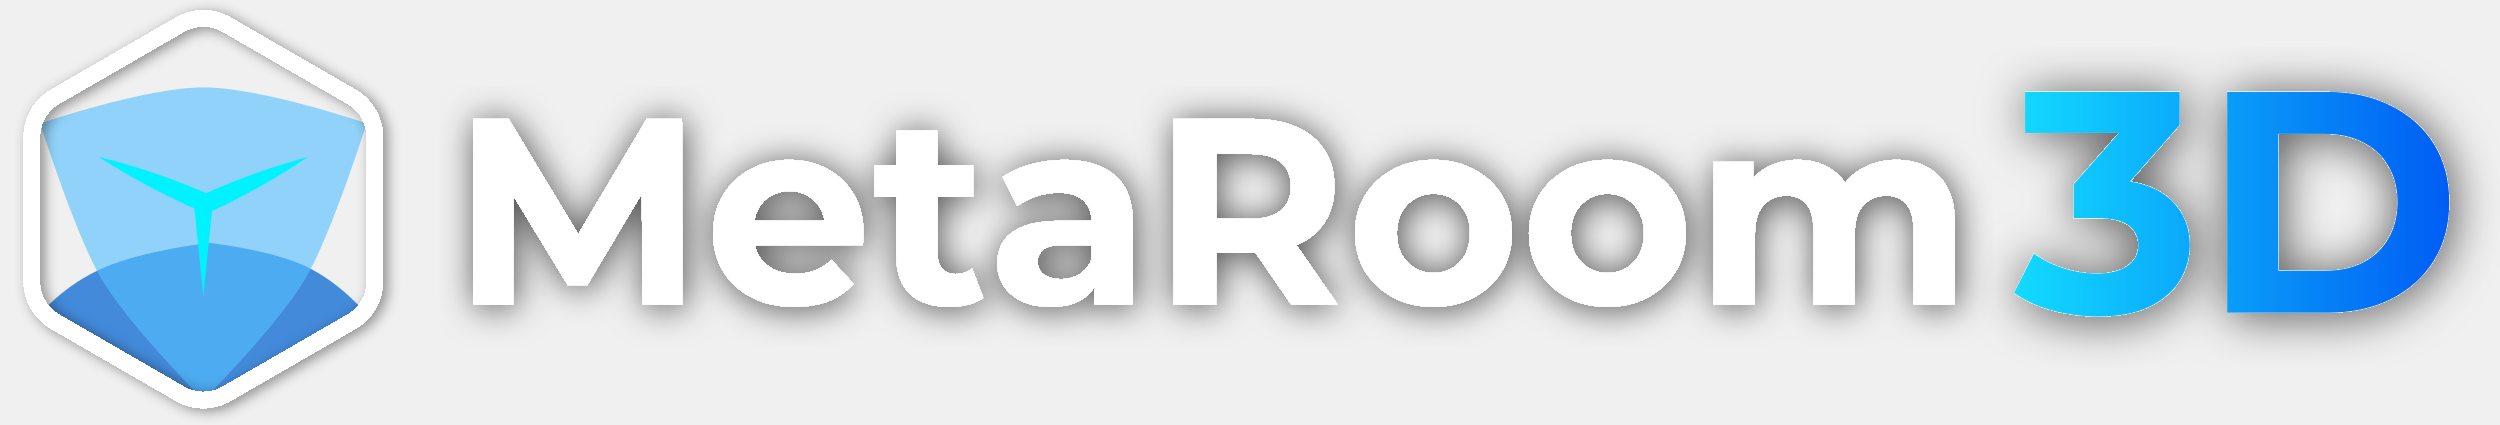
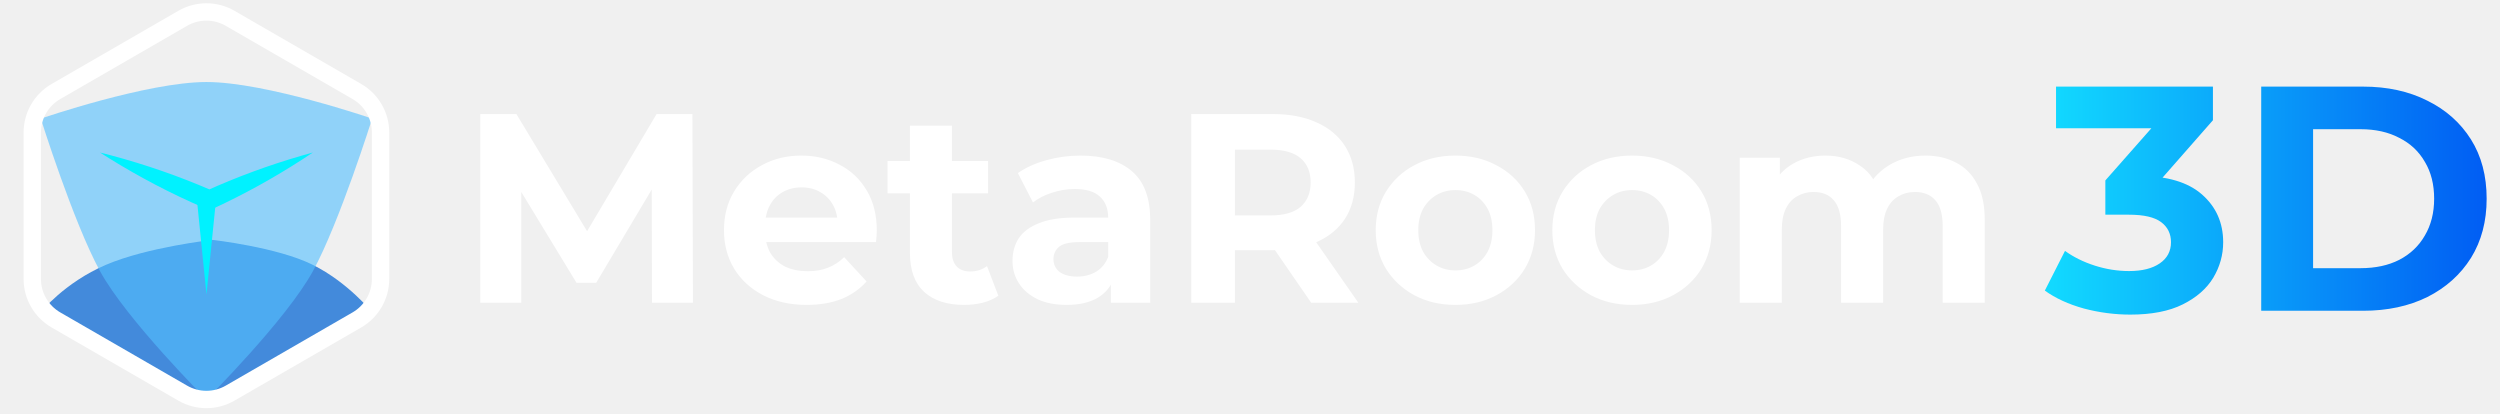
- <svg xmlns="http://www.w3.org/2000/svg" width="1462" height="248" viewBox="0 0 1462 248" fill="none">
-   <path d="M60.966 156.426C84.813 146.206 122.285 142.03 122.285 142.03C122.285 142.03 159.759 146.206 180.198 156.426C200.639 166.646 214.265 183.677 214.265 183.677L122.285 234.767L23.492 183.677C23.492 183.677 37.119 166.646 60.966 156.426Z" fill="#0063D3" fill-opacity="0.72" />
-   <path d="M118.924 51.107C153.006 51.107 214.355 72.18 214.355 72.18C214.355 72.18 195.609 131.888 180.272 159.986C164.958 188.042 119.063 233.827 118.924 233.966C118.84 233.883 72.898 188.059 57.575 159.986C42.238 131.888 23.492 72.18 23.492 72.18C23.492 72.18 84.841 51.107 118.924 51.107Z" fill="#54C0FF" fill-opacity="0.61" />
-   <g filter="url(#filter0_d_258_117)">
-     <path d="M105.269 14.4C113.701 9.531 124.09 9.531 132.522 14.4L205.577 56.578C214.009 61.446 219.204 70.443 219.204 80.18V164.537C219.204 174.273 214.009 183.27 205.577 188.138L132.522 230.317C124.09 235.185 113.701 235.185 105.269 230.317L32.214 188.138C23.782 183.27 18.587 174.273 18.587 164.537V80.18C18.587 70.443 23.782 61.446 32.214 56.578L105.269 14.4Z" stroke="white" stroke-width="10" shape-rendering="crispEdges" />
-   </g>
-   <path d="M57.569 91.699C59.477 92.923 61.392 94.13 63.315 95.32C80.617 106.032 98.509 115.381 116.989 123.366C117.479 123.578 117.969 123.789 118.46 123.998L120.681 124.968L122.927 123.951C140.717 115.728 157.922 106.224 174.541 95.441C176.438 94.211 178.327 92.963 180.208 91.699C178.022 92.296 175.843 92.91 173.671 93.541C154.646 99.066 136.207 105.87 118.353 113.954L122.821 113.907C122.332 113.693 121.842 113.48 121.353 113.269C102.872 105.283 83.802 98.661 64.144 93.402C61.959 92.817 59.768 92.25 57.569 91.699Z" fill="#00F2FF" />
-   <path d="M124.424 118.953C120.757 118.953 117.09 118.953 113.424 118.953C113.515 119.861 113.607 120.77 113.699 121.678C115.349 138.03 116.999 154.382 118.649 170.734C118.74 171.643 118.832 172.551 118.924 173.459C119.015 172.551 119.107 171.643 119.199 170.734C120.849 154.382 122.499 138.03 124.149 121.678C124.24 120.77 124.332 119.861 124.424 118.953Z" fill="#00F2FF" />
-   <g filter="url(#filter1_d_258_117)">
-     <path d="M276.647 178.245V69.567H297.451L343.717 146.262H332.694L378.183 69.567H398.832L399.142 178.245H375.544L375.389 105.741H379.736L343.406 166.756H332.073L294.967 105.741H300.245V178.245H276.647ZM464.672 179.487C455.15 179.487 446.766 177.624 439.521 173.898C432.379 170.172 426.842 165.1 422.908 158.683C418.975 152.162 417.009 144.762 417.009 136.481C417.009 128.098 418.924 120.697 422.753 114.28C426.686 107.759 432.017 102.688 438.744 99.065C445.472 95.339 453.08 93.476 461.567 93.476C469.744 93.476 477.092 95.236 483.613 98.755C490.237 102.17 495.464 107.138 499.294 113.659C503.123 120.076 505.038 127.787 505.038 136.792C505.038 137.723 504.986 138.81 504.883 140.052C504.779 141.191 504.676 142.278 504.572 143.313H436.726V129.184H491.841L482.526 133.376C482.526 129.029 481.646 125.251 479.887 122.043C478.127 118.834 475.695 116.35 472.59 114.59C469.485 112.727 465.862 111.796 461.722 111.796C457.582 111.796 453.908 112.727 450.699 114.59C447.594 116.35 445.162 118.886 443.402 122.198C441.643 125.407 440.763 129.236 440.763 133.687V137.413C440.763 141.967 441.746 146.004 443.713 149.523C445.783 152.938 448.629 155.578 452.252 157.441C455.978 159.2 460.325 160.08 465.293 160.08C469.744 160.08 473.625 159.407 476.937 158.062C480.353 156.716 483.458 154.698 486.252 152.007L499.138 165.98C495.309 170.327 490.496 173.691 484.7 176.071C478.904 178.348 472.228 179.487 464.672 179.487ZM555.319 179.487C545.486 179.487 537.827 177.003 532.341 172.035C526.855 166.963 524.112 159.459 524.112 149.523V76.243H548.332V149.212C548.332 152.731 549.264 155.474 551.127 157.441C552.99 159.304 555.526 160.235 558.734 160.235C562.564 160.235 565.824 159.2 568.515 157.13L575.036 174.208C572.552 175.968 569.55 177.313 566.031 178.245C562.616 179.073 559.045 179.487 555.319 179.487ZM511.226 115.212V96.581H569.136V115.212H511.226ZM639.865 178.245V161.943L638.313 158.372V129.184C638.313 124.009 636.709 119.973 633.5 117.075C630.395 114.176 625.582 112.727 619.061 112.727C614.611 112.727 610.212 113.452 605.865 114.901C601.621 116.247 597.999 118.11 594.997 120.49L586.303 103.567C590.857 100.359 596.342 97.875 602.76 96.115C609.177 94.356 615.697 93.476 622.322 93.476C635.053 93.476 644.937 96.478 651.975 102.481C659.013 108.484 662.533 117.851 662.533 130.582V178.245H639.865ZM614.404 179.487C607.883 179.487 602.294 178.4 597.636 176.226C592.979 173.949 589.408 170.896 586.924 167.066C584.44 163.237 583.198 158.941 583.198 154.18C583.198 149.212 584.388 144.865 586.768 141.139C589.253 137.413 593.134 134.515 598.413 132.445C603.691 130.271 610.574 129.184 619.061 129.184H641.263V143.313H621.701C616.008 143.313 612.075 144.244 609.901 146.107C607.831 147.97 606.796 150.299 606.796 153.094C606.796 156.199 607.987 158.683 610.367 160.546C612.851 162.305 616.215 163.185 620.459 163.185C624.495 163.185 628.118 162.254 631.326 160.391C634.535 158.424 636.864 155.578 638.313 151.852L642.039 163.03C640.279 168.412 637.071 172.5 632.413 175.295C627.756 178.089 621.752 179.487 614.404 179.487ZM686.16 178.245V69.567H733.202C742.932 69.567 751.315 71.171 758.354 74.38C765.392 77.485 770.826 81.987 774.655 87.887C778.485 93.786 780.4 100.825 780.4 109.001C780.4 117.075 778.485 124.061 774.655 129.961C770.826 135.757 765.392 140.207 758.354 143.313C751.315 146.418 742.932 147.97 733.202 147.97H700.133L711.311 136.947V178.245H686.16ZM755.248 178.245L728.079 138.81H754.938L782.418 178.245H755.248ZM711.311 139.742L700.133 127.942H731.805C739.568 127.942 745.364 126.286 749.194 122.974C753.023 119.559 754.938 114.901 754.938 109.001C754.938 102.998 753.023 98.341 749.194 95.028C745.364 91.716 739.568 90.06 731.805 90.06H700.133L711.311 78.106V139.742ZM838.364 179.487C829.463 179.487 821.545 177.624 814.61 173.898C807.779 170.172 802.345 165.1 798.308 158.683C794.375 152.162 792.409 144.762 792.409 136.481C792.409 128.098 794.375 120.697 798.308 114.28C802.345 107.759 807.779 102.688 814.61 99.065C821.545 95.339 829.463 93.476 838.364 93.476C847.162 93.476 855.028 95.339 861.963 99.065C868.897 102.688 874.331 107.708 878.264 114.125C882.198 120.542 884.164 127.994 884.164 136.481C884.164 144.762 882.198 152.162 878.264 158.683C874.331 165.1 868.897 170.172 861.963 173.898C855.028 177.624 847.162 179.487 838.364 179.487ZM838.364 159.614C842.401 159.614 846.023 158.683 849.232 156.82C852.44 154.957 854.976 152.317 856.839 148.902C858.702 145.383 859.634 141.242 859.634 136.481C859.634 131.617 858.702 127.477 856.839 124.061C854.976 120.645 852.44 118.006 849.232 116.143C846.023 114.28 842.401 113.348 838.364 113.348C834.327 113.348 830.705 114.28 827.496 116.143C824.288 118.006 821.7 120.645 819.734 124.061C817.871 127.477 816.939 131.617 816.939 136.481C816.939 141.242 817.871 145.383 819.734 148.902C821.7 152.317 824.288 154.957 827.496 156.82C830.705 158.683 834.327 159.614 838.364 159.614ZM940.098 179.487C931.197 179.487 923.279 177.624 916.344 173.898C909.513 170.172 904.079 165.1 900.042 158.683C896.109 152.162 894.143 144.762 894.143 136.481C894.143 128.098 896.109 120.697 900.042 114.28C904.079 107.759 909.513 102.688 916.344 99.065C923.279 95.339 931.197 93.476 940.098 93.476C948.896 93.476 956.762 95.339 963.697 99.065C970.631 102.688 976.065 107.708 979.998 114.125C983.932 120.542 985.898 127.994 985.898 136.481C985.898 144.762 983.932 152.162 979.998 158.683C976.065 165.1 970.631 170.172 963.697 173.898C956.762 177.624 948.896 179.487 940.098 179.487ZM940.098 159.614C944.135 159.614 947.757 158.683 950.966 156.82C954.174 154.957 956.71 152.317 958.573 148.902C960.436 145.383 961.368 141.242 961.368 136.481C961.368 131.617 960.436 127.477 958.573 124.061C956.71 120.645 954.174 118.006 950.966 116.143C947.757 114.28 944.135 113.348 940.098 113.348C936.061 113.348 932.439 114.28 929.23 116.143C926.022 118.006 923.434 120.645 921.468 124.061C919.605 127.477 918.673 131.617 918.673 136.481C918.673 141.242 919.605 145.383 921.468 148.902C923.434 152.317 926.022 154.957 929.23 156.82C932.439 158.683 936.061 159.614 940.098 159.614ZM1109.06 93.476C1115.68 93.476 1121.53 94.822 1126.6 97.513C1131.78 100.1 1135.81 104.137 1138.71 109.622C1141.71 115.005 1143.21 121.939 1143.21 130.426V178.245H1118.99V134.153C1118.99 127.425 1117.6 122.457 1114.8 119.248C1112.01 116.04 1108.07 114.435 1103 114.435C1099.48 114.435 1096.33 115.263 1093.53 116.919C1090.74 118.472 1088.56 120.852 1087.01 124.061C1085.46 127.27 1084.68 131.358 1084.68 136.326V178.245H1060.46V134.153C1060.46 127.425 1059.07 122.457 1056.27 119.248C1053.58 116.04 1049.7 114.435 1044.63 114.435C1041.11 114.435 1037.95 115.263 1035.16 116.919C1032.36 118.472 1030.19 120.852 1028.64 124.061C1027.08 127.27 1026.31 131.358 1026.31 136.326V178.245H1002.09V94.718H1025.22V117.54L1020.87 110.864C1023.77 105.172 1027.86 100.876 1033.14 97.978C1038.52 94.977 1044.63 93.476 1051.46 93.476C1059.12 93.476 1065.79 95.442 1071.49 99.376C1077.28 103.205 1081.11 109.105 1082.97 117.075L1074.44 114.746C1077.23 108.225 1081.68 103.05 1087.79 99.22C1094 95.391 1101.09 93.476 1109.06 93.476Z" fill="white" />
-   </g>
-   <g filter="url(#filter2_d_258_117)">
-     <path d="M1227.06 185.078C1218.09 185.078 1209.17 183.91 1200.32 181.573C1191.46 179.114 1183.96 175.671 1177.82 171.244L1189.44 148.373C1194.35 151.939 1200.07 154.767 1206.59 156.857C1213.11 158.948 1219.68 159.993 1226.33 159.993C1233.83 159.993 1239.73 158.517 1244.03 155.566C1248.34 152.615 1250.49 148.557 1250.49 143.393C1250.49 138.474 1248.58 134.601 1244.77 131.773C1240.96 128.944 1234.81 127.53 1226.33 127.53H1212.68V107.794L1248.64 67.032L1251.96 77.73H1184.27V53.752H1274.65V73.118L1238.87 113.881L1223.74 105.212H1232.41C1248.27 105.212 1260.26 108.778 1268.38 115.91C1276.49 123.042 1280.55 132.203 1280.55 143.393C1280.55 150.648 1278.65 157.472 1274.83 163.866C1271.02 170.138 1265.18 175.241 1257.31 179.175C1249.44 183.11 1239.36 185.078 1227.06 185.078ZM1302.46 182.864V53.752H1361.12C1375.14 53.752 1387.49 56.457 1398.19 61.867C1408.89 67.155 1417.25 74.594 1423.28 84.185C1429.3 93.776 1432.31 105.151 1432.31 118.308C1432.31 131.342 1429.3 142.716 1423.28 152.431C1417.25 162.022 1408.89 169.523 1398.19 174.933C1387.49 180.221 1375.14 182.864 1361.12 182.864H1302.46ZM1332.34 158.333H1359.64C1368.25 158.333 1375.69 156.734 1381.96 153.537C1388.35 150.217 1393.27 145.545 1396.72 139.519C1400.28 133.494 1402.07 126.424 1402.07 118.308C1402.07 110.069 1400.28 102.999 1396.72 97.097C1393.27 91.071 1388.35 86.46 1381.96 83.263C1375.69 79.943 1368.25 78.283 1359.64 78.283H1332.34V158.333Z" fill="url(#paint0_linear_258_117)" />
-   </g>
+ <svg xmlns="http://www.w3.org/2000/svg" width="1440" height="238" viewBox="0 0 1440 238" fill="none">
+   <path d="M60.966 152.562C84.813 142.342 122.285 138.165 122.285 138.165C122.285 138.165 159.759 142.342 180.198 152.562C200.639 162.782 214.265 179.813 214.265 179.813L122.285 230.903L23.492 179.813C23.492 179.813 37.119 162.782 60.966 152.562Z" fill="#0063D3" fill-opacity="0.72" />
+   <path d="M118.924 47.242C153.006 47.242 214.355 68.315 214.355 68.315C214.355 68.315 195.609 128.024 180.272 156.122C164.958 184.178 119.063 229.963 118.924 230.102C118.84 230.018 72.898 184.195 57.575 156.122C42.238 128.024 23.492 68.315 23.492 68.315C23.492 68.315 84.841 47.242 118.924 47.242Z" fill="#54C0FF" fill-opacity="0.61" />
+   <path d="M105.269 10.535C113.701 5.667 124.09 5.667 132.522 10.535L205.577 52.714C214.009 57.582 219.204 66.579 219.204 76.316V160.672C219.204 170.409 214.009 179.406 205.577 184.274L132.522 226.453C124.09 231.321 113.701 231.321 105.269 226.453L32.214 184.274C23.782 179.406 18.587 170.409 18.587 160.672V76.316C18.587 66.579 23.782 57.582 32.214 52.714L105.269 10.535Z" stroke="white" stroke-width="10" />
+   <path d="M57.569 87.835C59.477 89.059 61.392 90.266 63.315 91.456C80.617 102.168 98.509 111.517 116.989 119.502C117.479 119.714 117.969 119.924 118.46 120.134L120.681 121.104L122.927 120.087C140.717 111.863 157.922 102.36 174.541 91.577C176.438 90.346 178.327 89.099 180.208 87.835C180.208 87.835 180.208 87.835 180.208 87.835C178.022 88.432 175.843 89.046 173.671 89.677C154.646 95.201 136.207 102.005 118.353 110.09L122.821 110.042C122.332 109.829 121.842 109.616 121.353 109.404C102.872 101.419 83.802 94.796 64.144 89.537C61.959 88.953 59.768 88.385 57.569 87.835Z" fill="#00F2FF" />
+   <path d="M124.424 115.089C120.757 115.089 117.09 115.089 113.424 115.089C113.515 115.997 113.607 116.905 113.699 117.814C115.349 134.166 116.999 150.518 118.649 166.87C118.74 167.778 118.832 168.687 118.924 169.595C118.924 169.595 118.924 169.595 118.924 169.595C119.015 168.687 119.107 167.778 119.199 166.87C120.849 150.518 122.499 134.166 124.149 117.814C124.24 116.905 124.332 115.997 124.424 115.089Z" fill="#00F2FF" />
+   <path d="M276.647 174.38V65.702H297.451L343.717 142.398H332.694L378.183 65.702H398.832L399.142 174.38H375.544L375.389 101.877H379.736L343.406 162.892H332.073L294.967 101.877H300.245V174.38H276.647ZM464.672 175.622C455.15 175.622 446.766 173.759 439.521 170.033C432.379 166.307 426.842 161.236 422.908 154.818C418.975 148.298 417.009 140.897 417.009 132.617C417.009 124.233 418.924 116.833 422.753 110.416C426.686 103.895 432.017 98.823 438.744 95.201C445.472 91.475 453.08 89.612 461.567 89.612C469.744 89.612 477.092 91.371 483.613 94.89C490.237 98.306 495.464 103.274 499.294 109.795C503.123 116.212 505.038 123.923 505.038 132.928C505.038 133.859 504.986 134.946 504.883 136.188C504.779 137.326 504.676 138.413 504.572 139.448H436.726V125.32H491.841L482.526 129.512C482.526 125.165 481.646 121.387 479.887 118.178C478.127 114.97 475.695 112.486 472.59 110.726C469.485 108.863 465.862 107.932 461.722 107.932C457.582 107.932 453.908 108.863 450.699 110.726C447.594 112.486 445.162 115.022 443.402 118.334C441.643 121.542 440.763 125.372 440.763 129.822V133.549C440.763 138.103 441.746 142.139 443.713 145.658C445.783 149.074 448.629 151.713 452.252 153.576C455.978 155.336 460.325 156.216 465.293 156.216C469.744 156.216 473.625 155.543 476.937 154.197C480.353 152.852 483.458 150.834 486.252 148.142L499.138 162.115C495.309 166.462 490.496 169.826 484.7 172.207C478.904 174.484 472.228 175.622 464.672 175.622ZM555.319 175.622C545.486 175.622 537.827 173.138 532.341 168.17C526.855 163.099 524.112 155.595 524.112 145.658V72.378H548.332V145.348C548.332 148.867 549.264 151.61 551.127 153.576C552.99 155.439 555.526 156.371 558.734 156.371C562.564 156.371 565.824 155.336 568.515 153.266L575.036 170.344C572.552 172.103 569.55 173.449 566.031 174.38C562.616 175.208 559.045 175.622 555.319 175.622ZM511.226 111.347V92.717H569.136V111.347H511.226ZM639.865 174.38V158.079L638.313 154.508V125.32C638.313 120.145 636.709 116.108 633.5 113.21C630.395 110.312 625.582 108.863 619.061 108.863C614.611 108.863 610.212 109.588 605.865 111.037C601.621 112.382 597.999 114.245 594.997 116.626L586.303 99.703C590.857 96.495 596.342 94.01 602.76 92.251C609.177 90.491 615.697 89.612 622.322 89.612C635.053 89.612 644.937 92.613 651.975 98.616C659.013 104.62 662.533 113.987 662.533 126.717V174.38H639.865ZM614.404 175.622C607.883 175.622 602.294 174.536 597.636 172.362C592.979 170.085 589.408 167.032 586.924 163.202C584.44 159.373 583.198 155.077 583.198 150.316C583.198 145.348 584.388 141.001 586.768 137.275C589.253 133.549 593.134 130.65 598.413 128.58C603.691 126.407 610.574 125.32 619.061 125.32H641.263V139.448H621.701C616.008 139.448 612.075 140.38 609.901 142.243C607.831 144.106 606.796 146.435 606.796 149.229C606.796 152.334 607.987 154.818 610.367 156.681C612.851 158.441 616.215 159.321 620.459 159.321C624.495 159.321 628.118 158.389 631.326 156.526C634.535 154.56 636.864 151.713 638.313 147.987L642.039 159.166C640.279 164.548 637.071 168.636 632.413 171.431C627.756 174.225 621.752 175.622 614.404 175.622ZM686.16 174.38V65.702H733.202C742.932 65.702 751.315 67.307 758.354 70.515C765.392 73.62 770.826 78.123 774.655 84.022C778.485 89.922 780.4 96.96 780.4 105.137C780.4 113.21 778.485 120.197 774.655 126.096C770.826 131.893 765.392 136.343 758.354 139.448C751.315 142.553 742.932 144.106 733.202 144.106H700.133L711.311 133.083V174.38H686.16ZM755.248 174.38L728.079 134.946H754.938L782.418 174.38H755.248ZM711.311 135.877L700.133 124.078H731.805C739.568 124.078 745.364 122.422 749.194 119.11C753.023 115.694 754.938 111.037 754.938 105.137C754.938 99.134 753.023 94.476 749.194 91.164C745.364 87.852 739.568 86.196 731.805 86.196H700.133L711.311 74.241V135.877ZM838.364 175.622C829.463 175.622 821.545 173.759 814.61 170.033C807.779 166.307 802.345 161.236 798.308 154.818C794.375 148.298 792.409 140.897 792.409 132.617C792.409 124.233 794.375 116.833 798.308 110.416C802.345 103.895 807.779 98.823 814.61 95.201C821.545 91.475 829.463 89.612 838.364 89.612C847.162 89.612 855.028 91.475 861.963 95.201C868.897 98.823 874.331 103.843 878.264 110.26C882.198 116.678 884.164 124.13 884.164 132.617C884.164 140.897 882.198 148.298 878.264 154.818C874.331 161.236 868.897 166.307 861.963 170.033C855.028 173.759 847.162 175.622 838.364 175.622ZM838.364 155.75C842.401 155.75 846.023 154.818 849.232 152.955C852.44 151.092 854.976 148.453 856.839 145.037C858.702 141.518 859.634 137.378 859.634 132.617C859.634 127.752 858.702 123.612 856.839 120.197C854.976 116.781 852.44 114.142 849.232 112.279C846.023 110.416 842.401 109.484 838.364 109.484C834.327 109.484 830.705 110.416 827.496 112.279C824.288 114.142 821.7 116.781 819.734 120.197C817.871 123.612 816.939 127.752 816.939 132.617C816.939 137.378 817.871 141.518 819.734 145.037C821.7 148.453 824.288 151.092 827.496 152.955C830.705 154.818 834.327 155.75 838.364 155.75ZM940.098 175.622C931.197 175.622 923.279 173.759 916.344 170.033C909.513 166.307 904.079 161.236 900.042 154.818C896.109 148.298 894.143 140.897 894.143 132.617C894.143 124.233 896.109 116.833 900.042 110.416C904.079 103.895 909.513 98.823 916.344 95.201C923.279 91.475 931.197 89.612 940.098 89.612C948.896 89.612 956.762 91.475 963.697 95.201C970.631 98.823 976.065 103.843 979.998 110.26C983.932 116.678 985.898 124.13 985.898 132.617C985.898 140.897 983.932 148.298 979.998 154.818C976.065 161.236 970.631 166.307 963.697 170.033C956.762 173.759 948.896 175.622 940.098 175.622ZM940.098 155.75C944.135 155.75 947.757 154.818 950.966 152.955C954.174 151.092 956.71 148.453 958.573 145.037C960.436 141.518 961.368 137.378 961.368 132.617C961.368 127.752 960.436 123.612 958.573 120.197C956.71 116.781 954.174 114.142 950.966 112.279C947.757 110.416 944.135 109.484 940.098 109.484C936.061 109.484 932.439 110.416 929.23 112.279C926.022 114.142 923.434 116.781 921.468 120.197C919.605 123.612 918.673 127.752 918.673 132.617C918.673 137.378 919.605 141.518 921.468 145.037C923.434 148.453 926.022 151.092 929.23 152.955C932.439 154.818 936.061 155.75 940.098 155.75ZM1109.06 89.612C1115.68 89.612 1121.53 90.957 1126.6 93.648C1131.78 96.236 1135.81 100.272 1138.71 105.758C1141.71 111.14 1143.21 118.075 1143.21 126.562V174.38H1118.99V130.288C1118.99 123.561 1117.6 118.592 1114.8 115.384C1112.01 112.175 1108.07 110.571 1103 110.571C1099.48 110.571 1096.33 111.399 1093.53 113.055C1090.74 114.608 1088.56 116.988 1087.01 120.197C1085.46 123.405 1084.68 127.494 1084.68 132.462V174.38H1060.46V130.288C1060.46 123.561 1059.07 118.592 1056.27 115.384C1053.58 112.175 1049.7 110.571 1044.63 110.571C1041.11 110.571 1037.95 111.399 1035.16 113.055C1032.36 114.608 1030.19 116.988 1028.64 120.197C1027.08 123.405 1026.31 127.494 1026.31 132.462V174.38H1002.09V90.854H1025.22V113.676L1020.87 107C1023.77 101.307 1027.86 97.012 1033.14 94.114C1038.52 91.112 1044.63 89.612 1051.46 89.612C1059.12 89.612 1065.79 91.578 1071.49 95.511C1077.28 99.341 1081.11 105.241 1082.97 113.21L1074.44 110.881C1077.23 104.361 1081.68 99.186 1087.79 95.356C1094 91.526 1101.09 89.612 1109.06 89.612Z" fill="white" />
+   <path d="M1227.06 181.213C1218.09 181.213 1209.17 180.045 1200.32 177.709C1191.46 175.25 1183.96 171.807 1177.82 167.38L1189.44 144.508C1194.35 148.074 1200.07 150.903 1206.59 152.993C1213.11 155.083 1219.68 156.129 1226.33 156.129C1233.83 156.129 1239.73 154.653 1244.03 151.702C1248.34 148.751 1250.49 144.693 1250.49 139.528C1250.49 134.61 1248.58 130.736 1244.77 127.908C1240.96 125.08 1234.81 123.666 1226.33 123.666H1212.68V103.93L1248.64 63.167L1251.96 73.865H1184.27V49.887H1274.65V69.254L1238.87 110.017L1223.74 101.348H1232.41C1248.27 101.348 1260.26 104.914 1268.38 112.046C1276.49 119.178 1280.55 128.339 1280.55 139.528C1280.55 146.783 1278.65 153.608 1274.83 160.002C1271.02 166.273 1265.18 171.376 1257.31 175.311C1249.44 179.246 1239.36 181.213 1227.06 181.213ZM1302.46 179V49.887H1361.12C1375.14 49.887 1387.49 52.592 1398.19 58.003C1408.89 63.29 1417.25 70.73 1423.28 80.321C1429.3 89.912 1432.31 101.286 1432.31 114.444C1432.31 127.478 1429.3 138.852 1423.28 148.566C1417.25 158.158 1408.89 165.658 1398.19 171.069C1387.49 176.356 1375.14 179 1361.12 179H1302.46ZM1332.34 154.469H1359.64C1368.25 154.469 1375.69 152.87 1381.96 149.673C1388.35 146.353 1393.27 141.68 1396.72 135.655C1400.28 129.63 1402.07 122.559 1402.07 114.444C1402.07 106.205 1400.28 99.135 1396.72 93.232C1393.27 87.207 1388.35 82.596 1381.96 79.399C1375.69 76.079 1368.25 74.419 1359.64 74.419H1332.34V154.469Z" fill="url(#paint0_linear_264_97)" />
  <defs>
-     <filter id="filter0_d_258_117" x="8.958" y="3.69549e-05" width="225.039" height="247.642" filterUnits="userSpaceOnUse" color-interpolation-filters="sRGB">
-       <feFlood flood-opacity="0" result="BackgroundImageFix" />
-       <feColorMatrix in="SourceAlpha" type="matrix" values="0 0 0 0 0 0 0 0 0 0 0 0 0 0 0 0 0 0 127 0" result="hardAlpha" />
-       <feOffset dx="2.582" dy="1.463" />
-       <feGaussianBlur stdDeviation="3.606" />
-       <feComposite in2="hardAlpha" operator="out" />
-       <feColorMatrix type="matrix" values="0 0 0 0 0 0 0 0 0 0 0 0 0 0 0 0 0 0 0.42 0" />
-       <feBlend mode="normal" in2="BackgroundImageFix" result="effect1_dropShadow_258_117" />
-       <feBlend mode="normal" in="SourceGraphic" in2="effect1_dropShadow_258_117" result="shape" />
-     </filter>
-     <filter id="filter1_d_258_117" x="257.208" y="50.386" width="908.026" height="151.38" filterUnits="userSpaceOnUse" color-interpolation-filters="sRGB">
-       <feFlood flood-opacity="0" result="BackgroundImageFix" />
-       <feColorMatrix in="SourceAlpha" type="matrix" values="0 0 0 0 0 0 0 0 0 0 0 0 0 0 0 0 0 0 127 0" result="hardAlpha" />
-       <feOffset dx="1.291" dy="1.549" />
-       <feGaussianBlur stdDeviation="10.365" />
-       <feComposite in2="hardAlpha" operator="out" />
-       <feColorMatrix type="matrix" values="0 0 0 0 0 0 0 0 0 0 0 0 0 0 0 0 0 0 0.65 0" />
-       <feBlend mode="normal" in2="BackgroundImageFix" result="effect1_dropShadow_258_117" />
-       <feBlend mode="normal" in="SourceGraphic" in2="effect1_dropShadow_258_117" result="shape" />
-     </filter>
-     <filter id="filter2_d_258_117" x="1151.72" y="27.999" width="310.164" height="186.991" filterUnits="userSpaceOnUse" color-interpolation-filters="sRGB">
-       <feFlood flood-opacity="0" result="BackgroundImageFix" />
-       <feColorMatrix in="SourceAlpha" type="matrix" values="0 0 0 0 0 0 0 0 0 0 0 0 0 0 0 0 0 0 127 0" result="hardAlpha" />
-       <feOffset dx="1.733" dy="2.08" />
-       <feGaussianBlur stdDeviation="13.916" />
-       <feComposite in2="hardAlpha" operator="out" />
-       <feColorMatrix type="matrix" values="0 0 0 0 0 0 0 0 0 0 0 0 0 0 0 0 0 0 0.65 0" />
-       <feBlend mode="normal" in2="BackgroundImageFix" result="effect1_dropShadow_258_117" />
-       <feBlend mode="normal" in="SourceGraphic" in2="effect1_dropShadow_258_117" result="shape" />
-     </filter>
-     <linearGradient id="paint0_linear_258_117" x1="1440" y1="116.864" x2="1178" y2="116.864" gradientUnits="userSpaceOnUse">
+     <linearGradient id="paint0_linear_264_97" x1="1440" y1="113" x2="1178" y2="113" gradientUnits="userSpaceOnUse">
      <stop stop-color="#0059F3" />
      <stop offset="1" stop-color="#12DBFF" />
    </linearGradient>
  </defs>
</svg>
